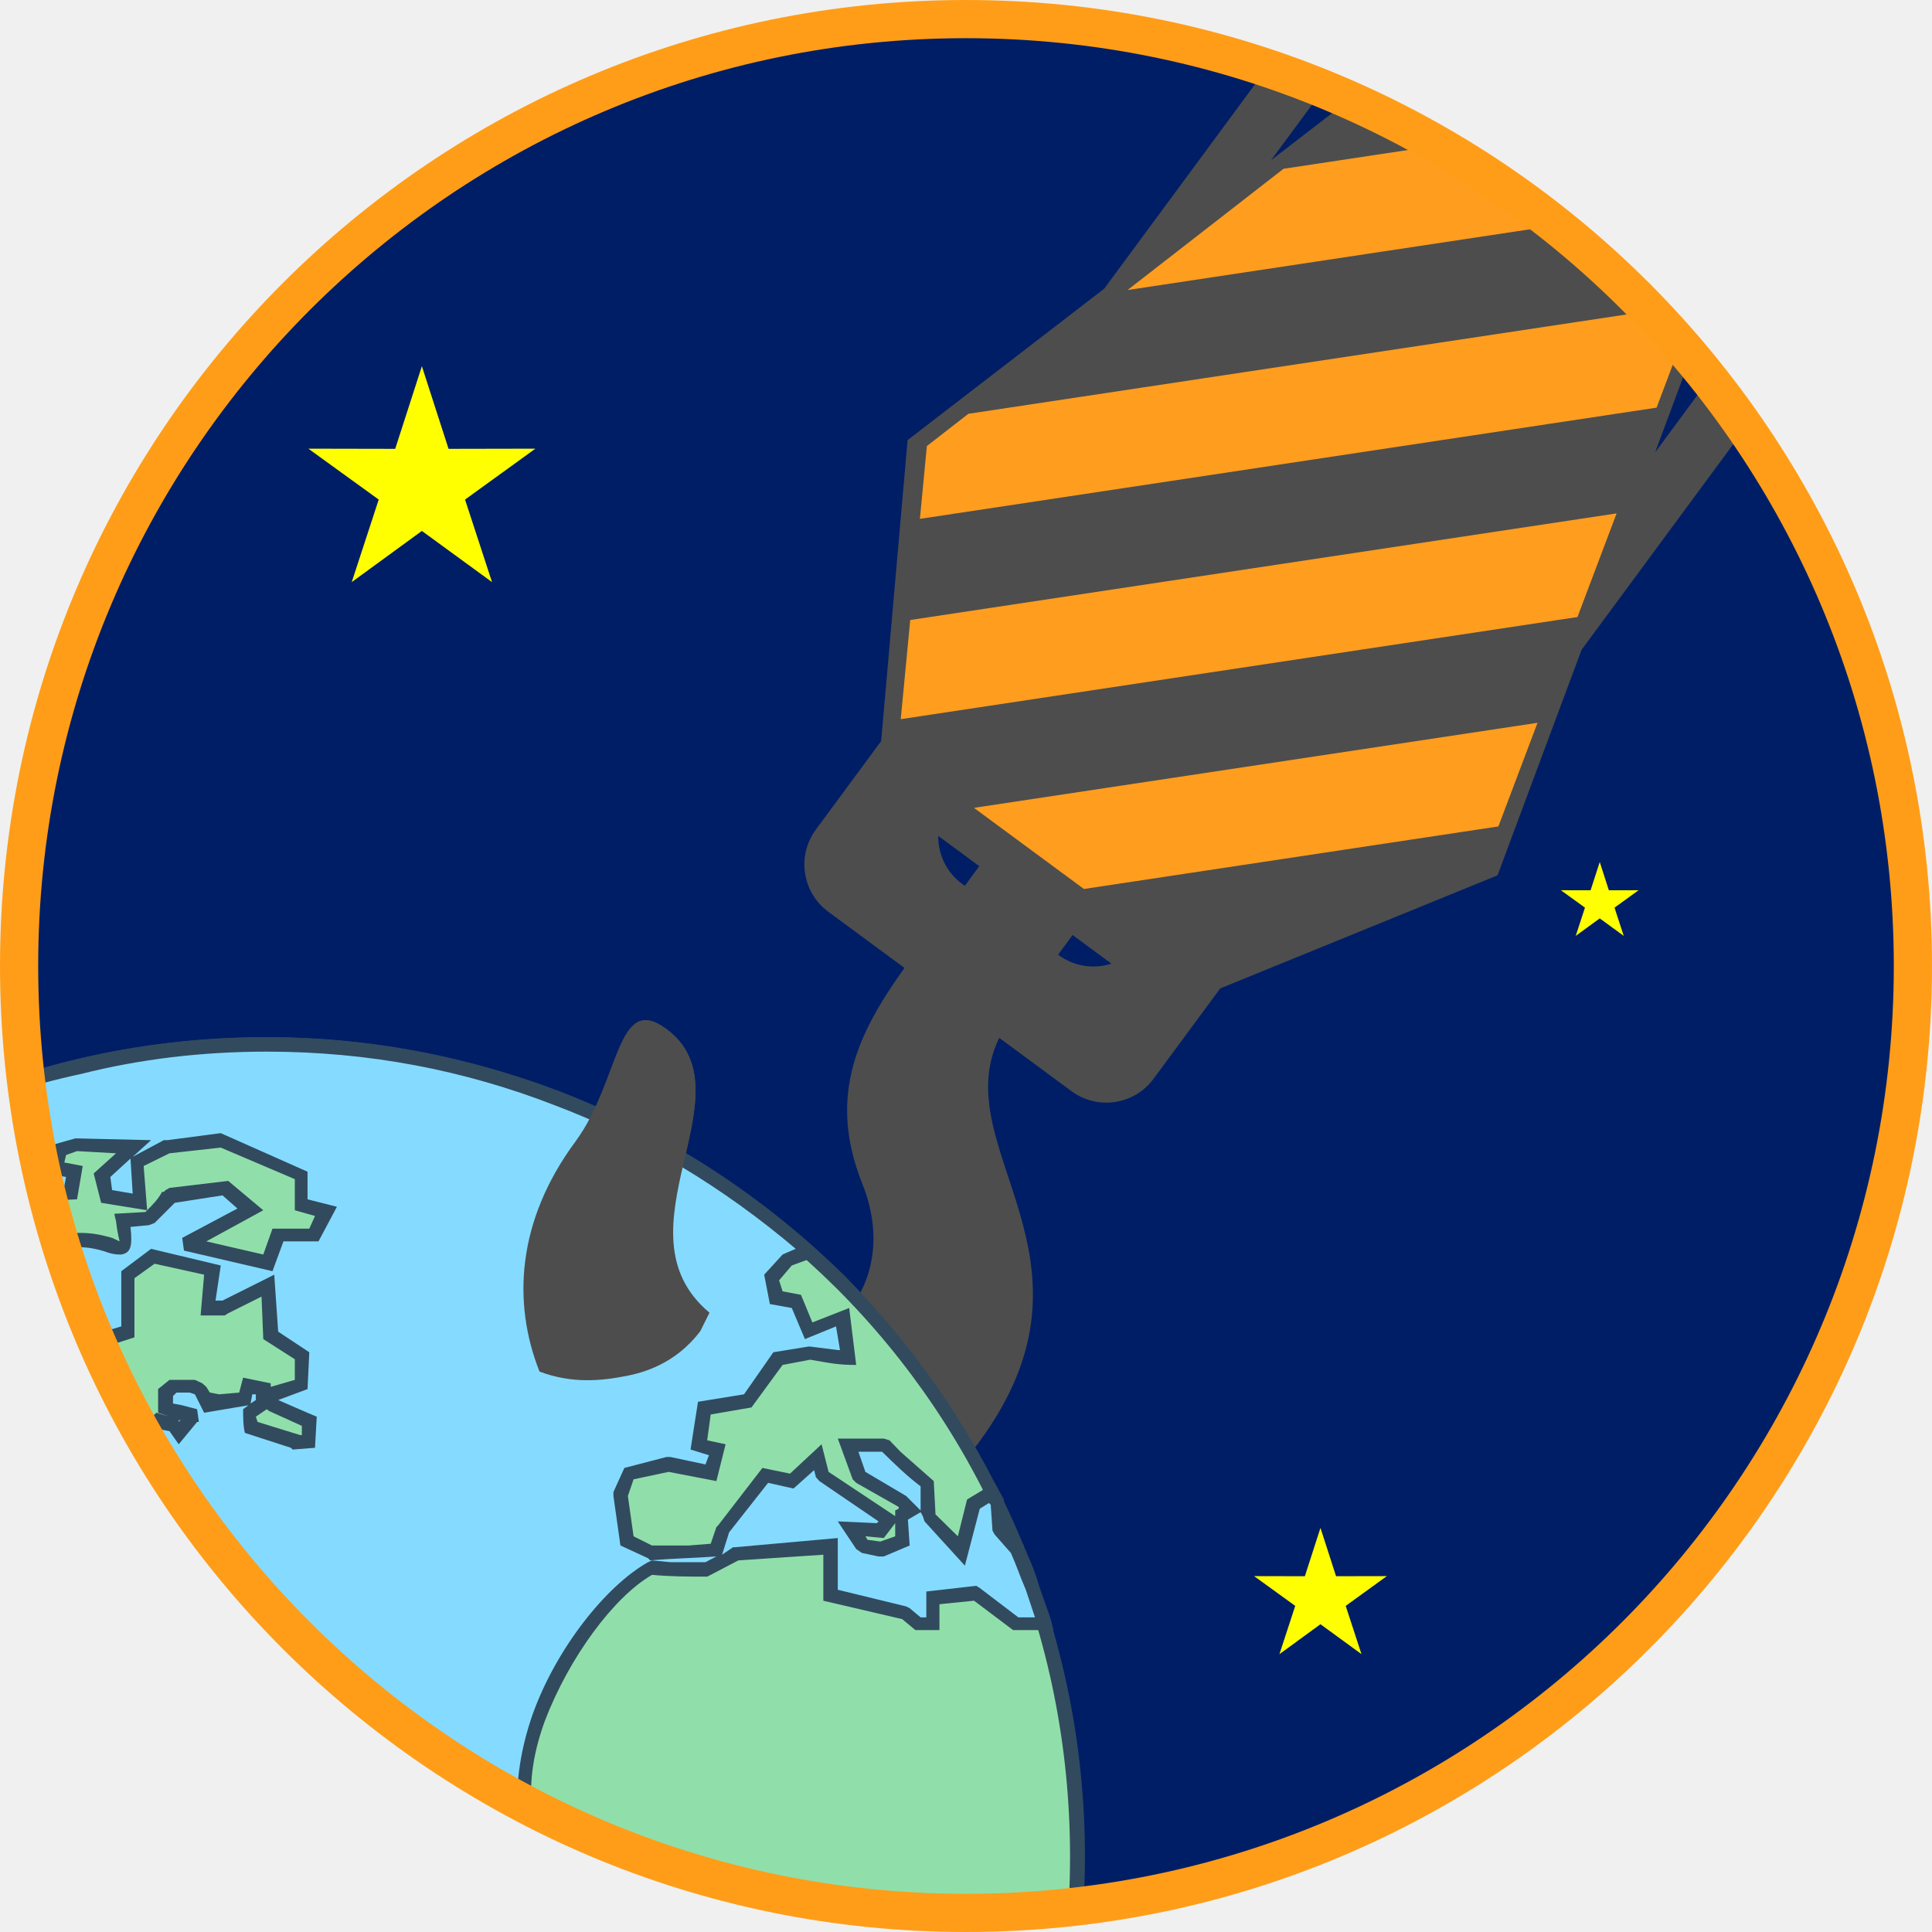
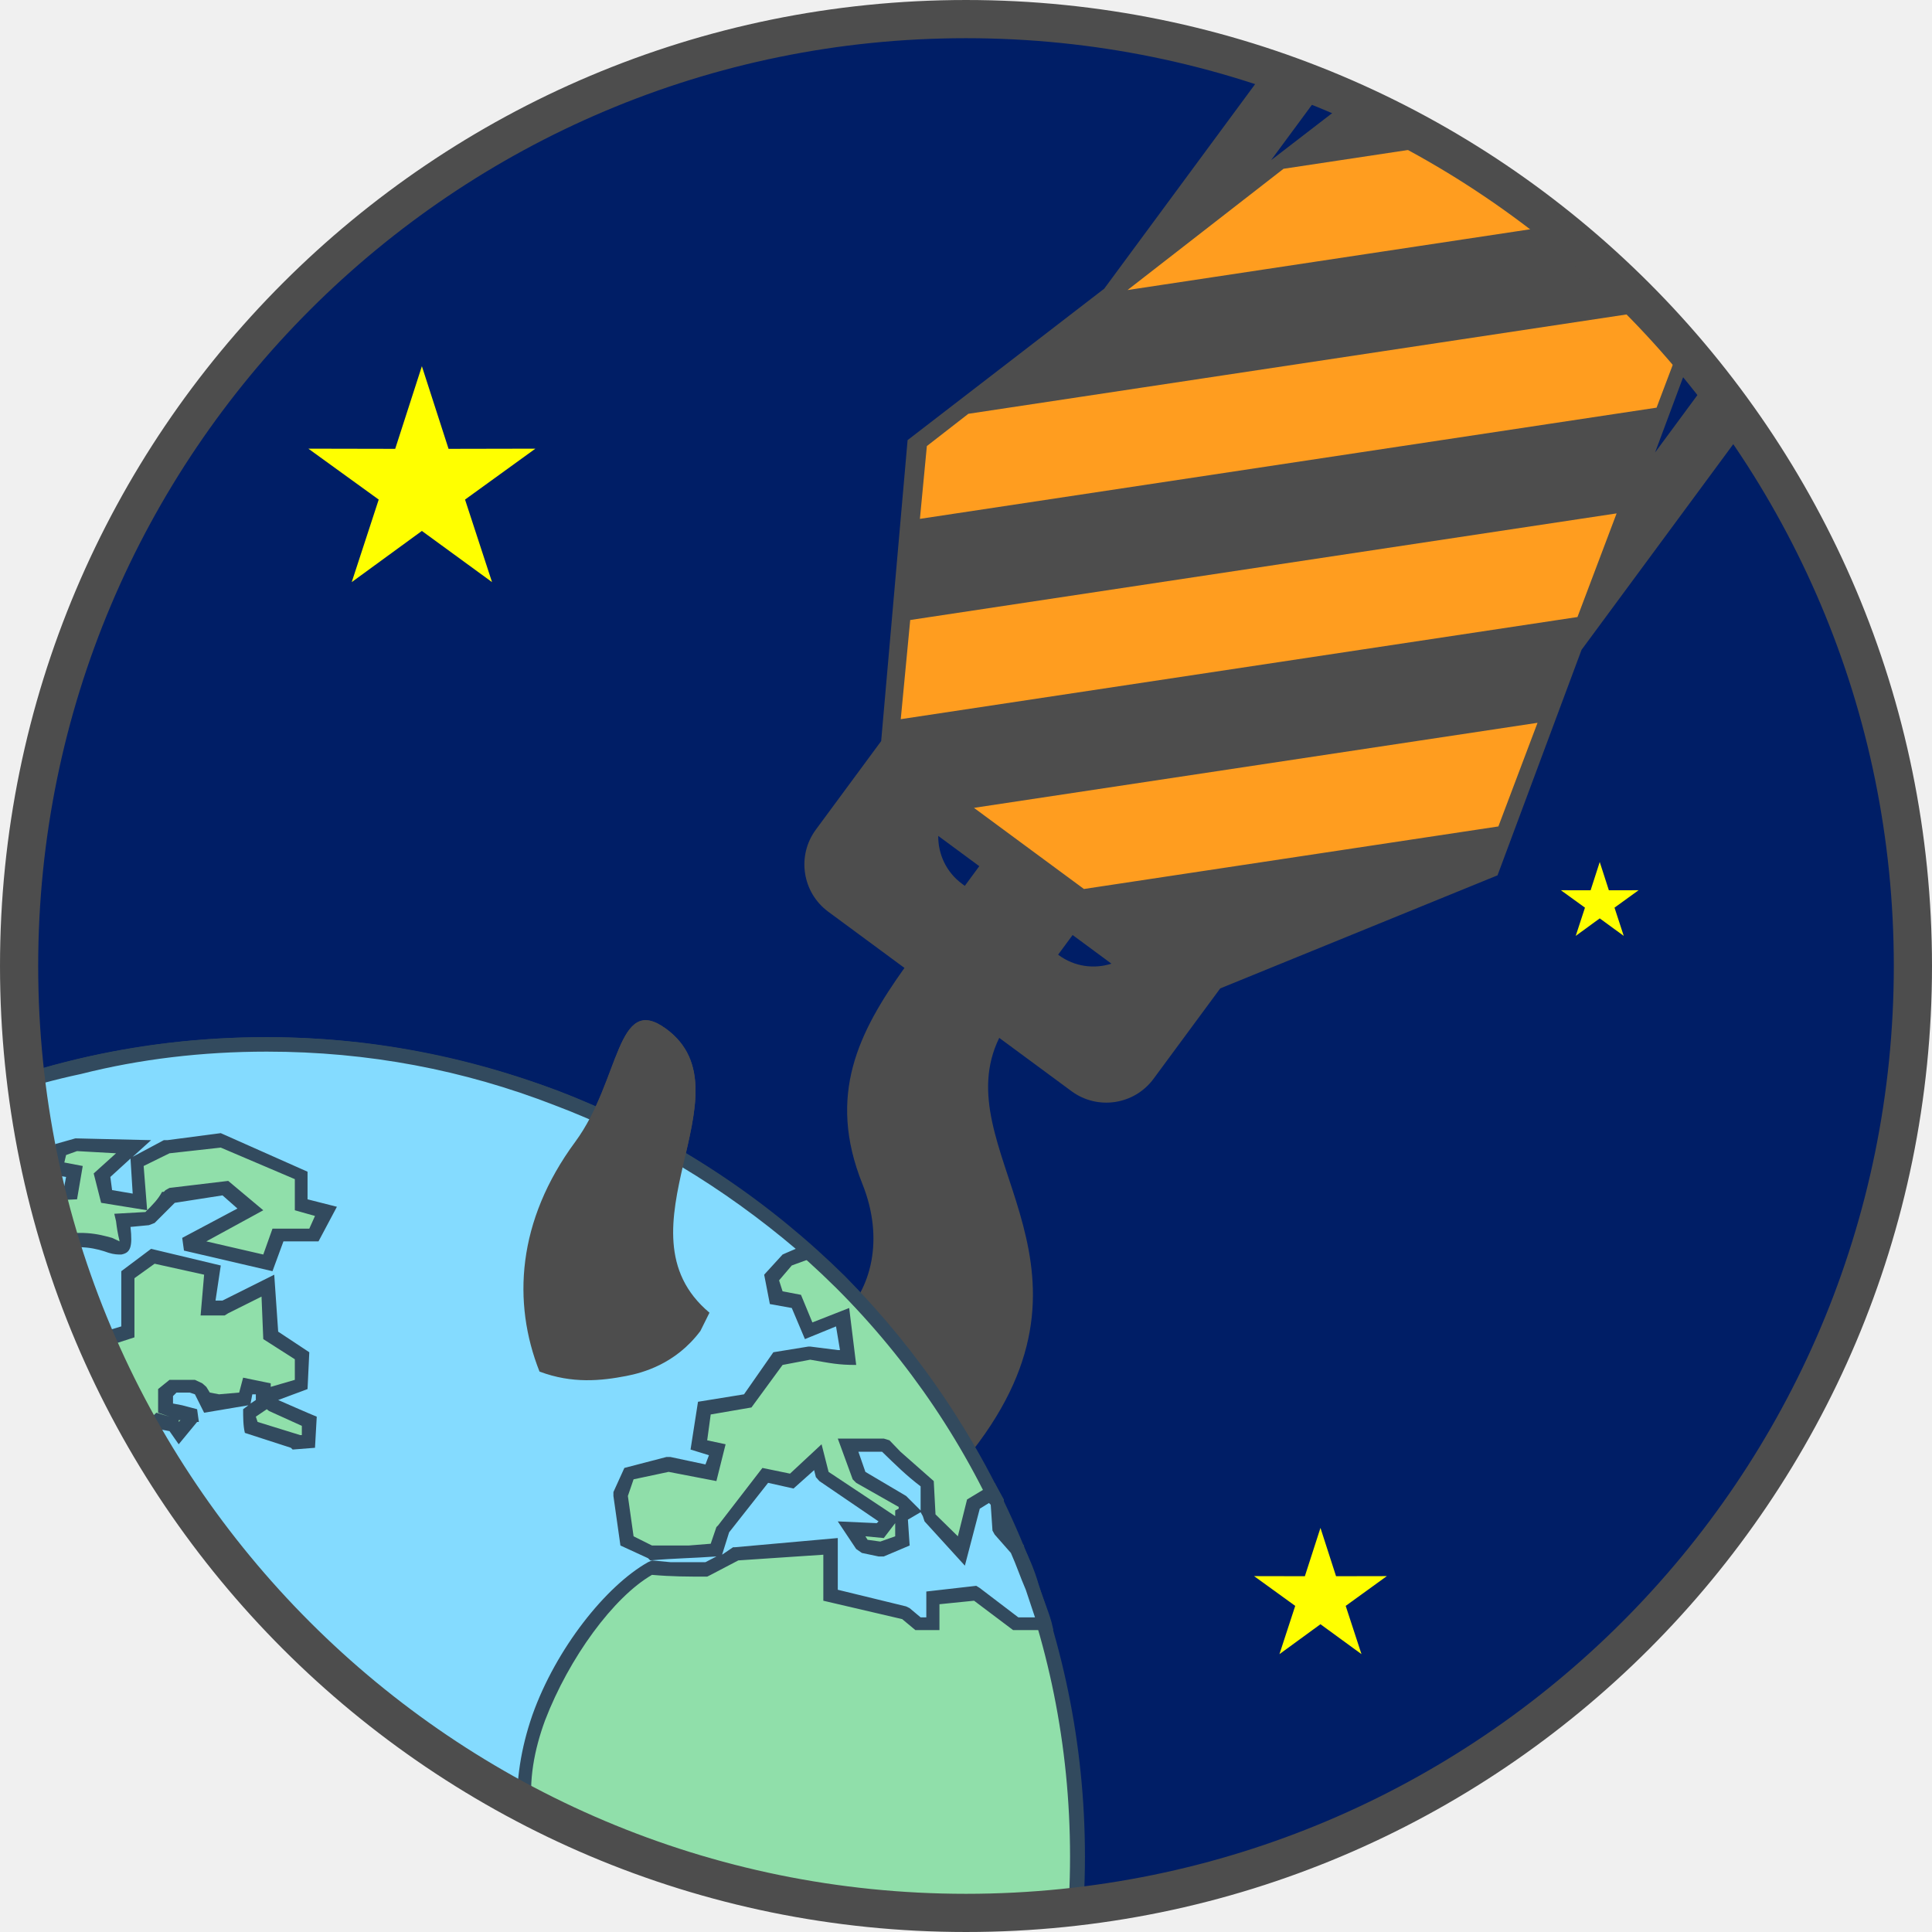
<svg xmlns="http://www.w3.org/2000/svg" xml:space="preserve" width="50.59mm" height="50.59mm" version="1.1" style="shape-rendering:geometricPrecision; text-rendering:geometricPrecision; image-rendering:optimizeQuality; fill-rule:evenodd; clip-rule:evenodd" viewBox="0 0 6944.68 6944.68">
  <defs>
    <style type="text/css">
   
-     .str1 {stroke:#FF9D18;stroke-width:137.27;stroke-miterlimit:22.926}
+     .str1 {stroke:#4D4D4D;stroke-width:137.27;stroke-miterlimit:22.926}
    .str0 {stroke:white;stroke-width:27.45;stroke-miterlimit:22.926}
    .fil7 {fill:none}
    .fil0 {fill:#001E66}
    .fil4 {fill:#324A5E}
    .fil2 {fill:#4D4D4D}
    .fil5 {fill:#84DBFF}
    .fil3 {fill:#90DFAA}
    .fil1 {fill:#FF9D1F}
    .fil6 {fill:yellow}
   
  </style>
    <clipPath id="id0">
      <path d="M3472.34 50.96c1889.57,0 3421.38,1531.81 3421.38,3421.38 0,1889.57 -1531.81,3421.38 -3421.38,3421.38 -1889.57,0 -3421.38,-1531.81 -3421.38,-3421.38 0,-1889.57 1531.81,-3421.38 3421.38,-3421.38z" />
    </clipPath>
  </defs>
  <g id="Layer_x0020_1">
    <g>
  </g>
    <g style="clip-path:url(#id0)">
      <g>
        <rect class="fil0" x="-1260.18" y="-463.9" width="8687.4" height="8687.4" />
        <path class="fil1" d="M4396.16 3501.32l969.72 -395.41c1401.12,-3760.59 807.11,-2166.18 812.74,-2181.26l-1031.58 -760.96c-53.88,41.48 1918.29,-1477.53 -1844.15,1420.23l-92.44 1052.49 189.4 272.48 510.85 370.86 485.46 221.56zm1662.85 -2393.37l-136.93 362.47 136.93 -362.47zm-276.65 732.22l-136.9 362.45 136.9 -362.45zm-1916.41 1388.53l-384.64 -283.71 384.64 283.71z" />
        <path class="fil2" d="M3591.81 3730.69l259.7 191.58c93.79,69.19 225.83,49.21 294.98,-44.52l239.68 -324.87 996.75 -406.43 302.03 -810.62 1058.29 -1434.54 -167.74 -123.71 -626.18 848.8 268.99 -722 -1060.35 -782.16 -589.02 453.57 610.8 -827.95 -167.75 -123.71 -1042.79 1413.53 -706.81 544.35 -94.99 1081.85 -234.78 318.29c-69.15,93.73 -49.21,225.83 44.57,295.04l273.92 202.04c-163.84,230.05 -279.51,456.08 -151.15,776.55 159.5,398.21 -191.76,728.02 -527.19,480.56 -395.41,-291.67 137.52,-805.1 -177.89,-1037.8 -179.73,-132.58 -163.89,184.55 -327.32,406.05 -702.64,952.48 761.74,2014.32 1451.15,1079.8 488.38,-662.1 -122.53,-1053.79 73.11,-1453.7zm1021.91 -3124l917.22 -138.46 395.31 291.63 -1873.29 282.73 560.77 -435.9zm-1282.06 996.67l149.14 -115.94 2614.56 -394.61 -140.73 372.55 -2647.98 399.72 25.01 -261.71zm-93.87 981.73l34.04 -356.45 2539.17 -383.23 -140.73 372.55 -2432.48 367.13zm230.26 599.15l-9.98 -7.36c-56.75,-41.87 -86.22,-106.7 -85.52,-172.21l147.54 108.85c-17.2,23.45 -34.66,47.11 -52.04,70.72zm428.23 11.27l-395.37 -291.64 2025.81 -305.72 -140.73 372.54 -1489.71 224.83zm-92.84 236.15c18.01,-24.42 35.4,-48 52.14,-70.68l139.59 103.01c-62.32,19.96 -133.03,10.98 -189.8,-30.9l-1.94 -1.43z" />
        <path class="fil3" d="M958.97 3754.92c1609.88,0 2914.15,1304.29 2914.15,2918.87 0,1609.88 -1304.28,2914.15 -2914.15,2914.15 -1614.6,0 -2918.87,-1304.28 -2918.87,-2914.15 0,-1614.58 1304.28,-2918.87 2918.87,-2918.87l0 0z" />
        <path class="fil4" d="M958.97 3728.15c808.08,0 1543.71,330.79 2079.29,860.07 529.28,537.14 861.63,1271.19 861.63,2085.57 0,808.08 -332.36,1550.01 -861.63,2079.29 -535.58,535.58 -1271.21,860.07 -2079.29,860.07 -814.38,0 -1548.43,-324.49 -2085.59,-860.07 -529.26,-529.28 -860.05,-1271.21 -860.05,-2079.29 0,-814.38 330.79,-1548.43 860.05,-2085.57 537.16,-529.28 1271.21,-860.07 2085.59,-860.07l0 0zm2046.2 901.02c-529.26,-524.55 -1250.72,-849.04 -2046.2,-849.04 -800.2,0 -1521.66,324.49 -2044.63,849.04 -522.98,521.4 -847.47,1244.42 -847.47,2044.63 0,795.49 324.49,1523.24 847.47,2046.2 522.96,522.98 1244.42,847.47 2044.63,847.47 795.48,0 1516.94,-324.49 2046.2,-847.47 522.98,-522.96 841.16,-1250.71 841.16,-2046.2 0,-800.2 -318.19,-1523.23 -841.16,-2044.63l0 0z" />
        <path class="fil5" d="M3250.91 5801.12c18.9,12.6 39.38,25.22 51.99,39.38l53.55 0 0 -99.24c45.69,0 99.24,-7.88 152.8,-14.18 45.67,39.38 99.24,74.03 144.92,113.42l99.24 0c-26.78,-92.94 -59.87,-185.87 -92.94,-272.5 -26.78,-18.92 -45.69,-45.69 -66.17,-66.17 -6.3,-33.08 -6.3,-66.15 -12.6,-99.24 0,-12.6 -6.3,-25.2 -14.17,-33.08 -25.2,7.88 -45.7,20.48 -72.47,33.08 -12.6,59.85 -26.78,113.42 -39.38,171.69 -39.37,-39.37 -78.75,-85.06 -119.72,-124.44l0 -119.7c-39.37,-26.78 -78.75,-59.87 -111.84,-92.95 -14.17,-12.6 -33.08,-26.77 -47.25,-39.38l-126.02 0c14.18,33.08 26.77,72.47 40.95,111.84 51.99,33.08 105.54,59.87 159.1,86.65 6.3,12.6 12.6,20.48 25.2,33.07 -12.6,6.31 -25.2,6.31 -33.08,12.62l0 92.94c-25.2,14.17 -51.99,20.48 -78.75,33.08 -20.48,-6.3 -39.38,-6.3 -66.17,-12.6 -12.6,-20.48 -26.77,-39.38 -39.37,-59.87 39.37,0 72.45,6.3 105.54,6.3 12.6,-12.6 20.48,-26.78 33.07,-39.38 -78.75,-53.55 -159.09,-105.54 -237.86,-159.09 -7.87,-18.9 -14.17,-45.69 -20.47,-66.17 -33.08,26.78 -59.87,59.87 -92.95,86.65 -33.07,-6.31 -66.15,-14.19 -99.24,-20.48 -45.69,66.15 -99.24,126 -144.92,192.17 -14.17,26.78 -20.48,53.55 -26.77,72.47 -33.08,6.29 -66.17,6.29 -99.24,14.17l-138.62 0c-26.78,-14.17 -53.56,-26.77 -80.35,-40.95 -12.59,-51.99 -20.47,-111.85 -26.78,-163.82 6.31,-26.78 20.48,-53.55 26.78,-80.33 53.56,-12.6 99.25,-20.48 146.5,-33.08 51.99,12.6 99.24,20.48 151.22,33.08 6.3,-26.78 14.18,-59.87 20.48,-86.63 -20.48,-6.3 -47.26,-12.62 -66.17,-12.62 6.3,-47.25 12.6,-92.94 26.78,-138.61 45.67,-7.88 99.24,-14.18 151.22,-20.48 40.95,-53.56 74.03,-105.54 113.42,-159.1 33.08,-6.3 72.45,-6.3 111.84,-12.6 33.08,0 66.17,6.3 99.24,12.6l39.38 0c-6.3,-45.69 -12.6,-99.24 -18.9,-144.92 -47.26,12.6 -86.63,33.08 -126.02,45.69 -12.6,-33.08 -33.08,-66.15 -45.69,-105.54 -20.48,0 -47.25,-6.3 -74.03,-6.3 0,-26.78 -6.3,-53.56 -12.6,-80.33 20.48,-18.9 39.38,-39.38 59.87,-59.87 26.77,-12.6 45.67,-18.9 72.45,-25.2 -516.67,-464.69 -1198.74,-748.23 -1946.97,-748.23 -475.71,0 -919.92,111.84 -1310.58,310.32l165.39 0c26.78,33.08 53.56,72.45 80.35,105.54 39.37,7.88 85.06,7.88 132.31,14.18 26.78,-26.78 51.99,-53.56 78.77,-80.35 20.48,7.88 39.38,20.5 59.87,26.78 -39.38,39.38 -72.47,72.47 -111.85,113.42l-146.49 0c6.3,0 12.6,105.55 12.6,105.55 66.15,0 126.02,-6.31 185.87,-6.31 6.3,-14.17 14.18,-33.07 20.48,-47.25 45.67,-6.3 85.06,-6.3 132.32,-12.6 0,-20.48 6.3,-45.67 12.6,-72.45 -26.78,-7.88 -51.99,-7.88 -78.77,-14.18 12.6,-18.9 18.9,-45.69 26.78,-66.17 18.9,-6.29 39.38,-12.59 58.29,-18.9 66.15,6.31 132.32,6.31 200.05,12.62 -34.66,33.07 -74.03,66.15 -107.12,99.22 0,26.78 6.3,53.56 14.18,78.77 39.38,7.88 78.75,7.88 118.14,14.18 -6.3,-47.25 -6.3,-92.95 -6.3,-138.62 33.08,-20.48 72.47,-40.96 105.54,-59.85 66.15,-6.31 132.32,-14.19 198.49,-20.48 92.94,39.37 185.87,86.63 278.81,126l0 105.55c33.08,6.3 66.15,20.48 92.94,26.78 -14.17,26.77 -26.78,53.55 -47.25,86.63l-124.44 0c-14.18,26.78 -26.78,59.85 -40.96,92.94 -92.94,-20.48 -192.17,-47.26 -291.42,-66.15 80.35,-40.96 152.8,-80.35 231.57,-126.03 -33.08,-20.47 -58.29,-47.25 -85.07,-74.02 -66.15,7.87 -132.32,20.47 -198.47,26.77 -6.3,6.3 -14.18,14.18 -20.48,20.48l0 0 0 0c-18.9,18.9 -39.38,39.38 -59.85,59.85 -33.08,6.3 -66.17,6.3 -92.95,6.3 34.66,204.79 -39.37,18.9 -264.62,92.95 -217.39,126 -448.94,270.93 -12.6,337.09 0,237.86 39.37,218.95 132.32,26.77 53.55,-20.47 105.54,-39.37 165.39,-53.55l0 -204.77c26.78,-18.9 53.56,-45.69 86.63,-66.17 72.47,12.6 144.92,33.08 211.07,47.26 0,45.67 -6.29,91.36 -12.59,138.62l59.85 0c51.99,-26.78 105.54,-53.56 159.1,-80.33 0,59.85 0,119.7 6.3,179.57 39.38,25.2 72.45,45.67 111.84,72.45l0 105.54c-39.38,6.3 -78.75,20.48 -111.84,33.08 0,14.18 6.3,26.78 6.3,39.38 45.67,20.47 86.63,40.96 132.32,59.85l0 74.05 -39.38 0 0 0c-59.85,-20.48 -113.42,-34.66 -173.27,-53.56 0,-20.48 0,-33.08 -6.3,-53.56l0 0c20.47,-12.59 33.07,-18.89 53.55,-33.07l0 -51.99c-20.48,0 -39.38,-7.88 -53.55,-14.18 -6.3,20.48 -6.3,33.08 -12.6,47.26 -33.08,6.3 -59.87,12.6 -92.95,12.6l-6.3 0 0 6.3 -33.07 0c-14.18,-12.6 -20.48,-33.08 -26.78,-51.99 -12.6,0 -20.48,-7.88 -33.08,-14.18l-66.15 0c-6.3,14.18 -20.48,20.48 -26.78,26.78l0 53.56c20.48,6.3 33.08,12.59 53.56,18.89 18.89,6.31 39.37,6.31 59.85,6.31 -7.88,7.88 -14.18,7.88 -14.18,7.88 -18.9,18.89 -33.07,39.37 -51.99,58.27 -7.87,-12.6 -14.17,-18.9 -20.47,-31.5 -20.48,0 -33.08,-7.88 -53.55,-7.88 -39.38,39.38 -85.07,80.33 -132.33,119.72 6.3,6.3 14.18,12.6 20.48,18.9 -66.15,34.66 -132.32,74.05 -198.47,107.12 -59.87,66.17 -126.02,132.32 -185.87,192.17 -6.3,33.08 -6.3,59.87 -12.62,85.07 -59.85,40.96 -126.02,86.63 -185.87,126.02 -33.08,26.78 -59.87,59.85 -92.94,92.94 0,59.87 6.3,119.72 6.3,185.87 -39.38,-20.47 -78.77,-40.95 -126.02,-59.85l0 -113.42 -349.69 0c-66.17,33.08 -126.02,66.15 -185.88,99.24 -26.77,47.26 -53.55,92.95 -78.75,146.5 -14.18,39.38 -26.78,78.75 -33.08,111.84 12.6,40.96 33.08,80.33 51.99,119.72 47.25,6.3 92.94,6.3 146.5,14.18 72.45,-47.26 151.22,-100.81 225.24,-152.8 6.31,26.78 12.62,51.99 25.2,78.75 -25.2,39.4 -51.97,86.65 -72.45,132.33 59.87,6.29 119.72,20.47 173.28,26.77 6.3,92.94 12.59,178 18.89,270.94 78.77,14.18 159.1,26.78 237.86,40.95 245.75,-278.81 582.84,-119.72 795.49,111.85 6.3,0 12.6,0 12.6,6.3 384.36,185.87 113.42,212.65 470.99,351.27l264.64 0c25.2,39.38 51.97,86.63 78.75,126.02 39.38,12.6 80.33,26.77 119.72,39.37 -6.3,33.08 -14.18,72.47 -26.78,105.55 -39.38,53.55 -86.63,107.1 -126.02,165.39 -12.6,119.72 -26.77,239.43 -39.37,365.45 -39.38,25.2 -72.47,58.29 -113.43,85.06l-171.69 0c-18.9,33.08 -39.38,66.17 -59.87,99.25 14.19,59.85 26.78,126 40.96,185.87 -59.85,78.77 -126.02,159.1 -185.87,245.74 -20.48,33.08 -39.38,72.45 -59.87,105.54 -59.87,33.08 -119.72,59.85 -178,85.06 -40.95,7.88 -80.33,14.18 -119.72,20.48 0,20.48 -6.29,33.08 -6.29,53.56 26.77,6.3 59.85,12.6 85.06,18.89 -6.3,20.48 -6.3,39.38 -12.6,53.56 -26.78,26.78 -45.69,45.69 -72.45,72.47 12.6,20.47 33.07,39.37 45.67,59.85l86.65 0c0,20.48 0,45.69 -6.31,66.17 -7.87,26.78 -14.17,45.67 -20.47,72.45 0,14.18 -6.3,33.08 -6.3,53.55 39.38,39.38 85.06,72.47 132.32,111.85 -6.3,20.47 -14.18,39.37 -20.48,53.55l-178 0c-59.85,-53.55 -119.72,-105.54 -179.57,-159.1 -45.69,-78.75 -92.94,-159.09 -138.62,-244.16 6.3,-74.03 12.6,-152.79 20.48,-233.13 -33.08,-45.67 -74.03,-91.36 -107.12,-138.62 14.18,-78.75 26.77,-159.09 40.96,-237.86 -20.48,-6.3 -40.96,-14.17 -59.87,-20.47l0 -516.67c0,0 -179.57,-132.32 -185.88,-132.32 -12.59,0 -92.94,-25.2 -92.94,-25.2 -6.3,-26.77 -12.59,-59.85 -18.9,-92.94 -74.03,-99.24 -152.79,-192.17 -225.25,-291.42 6.3,-33.07 12.6,-66.15 18.9,-99.24 6.3,-53.55 6.3,-113.42 6.3,-165.39 53.56,-40.96 107.12,-80.33 159.1,-113.42 -6.3,-66.17 -12.6,-126.02 -18.9,-185.88 -80.33,-6.3 -152.8,-12.6 -231.56,-18.89 -59.87,-66.17 -119.72,-138.63 -179.58,-204.79 -45.67,-14.18 -86.63,-26.78 -132.32,-40.96 -26.77,0 -53.55,-6.3 -78.75,-12.6 0,-26.77 6.3,-47.25 6.3,-72.45 -33.08,-6.3 -66.17,-14.18 -105.54,-14.18l0 39.38c-86.63,-18.9 -173.28,-45.69 -258.34,-66.17 -40.95,-51.97 -74.03,-105.54 -107.12,-157.51 14.18,-26.78 26.78,-53.56 40.96,-80.35 -53.56,-85.06 -113.42,-165.39 -165.4,-244.16 -7.88,-59.85 -20.48,-119.72 -26.78,-179.57l-72.45 0c12.59,59.85 18.9,119.72 25.2,171.69 40.95,59.87 74.03,119.72 113.42,179.58 0,26.78 -6.3,45.69 -14.18,72.45 -33.08,-6.29 -66.17,-12.6 -91.37,-18.9 -40.95,-66.15 -86.63,-133.88 -126,-206.35l0 -237.86c-40.96,-20.48 -80.35,-39.37 -126.02,-59.85l0 -59.87c-126.03,330.79 -198.49,696.24 -198.49,1072.72 0,1609.88 1304.28,2912.57 2918.87,2912.57 934.1,0 1768.96,-436.33 2298.24,-1118.39l0 -92.95c-39.38,-51.97 -72.45,-105.54 -113.42,-157.52l0 -239.43c-33.08,-33.07 -59.87,-59.85 -85.06,-85.06 -7.88,-34.65 -7.88,-66.15 -14.18,-107.12 39.37,-66.17 80.33,-138.62 113.42,-211.07 -66.17,-126.02 -138.62,-245.74 -212.65,-371.75 14.17,-85.06 20.47,-171.69 26.77,-250.46 -66.15,-6.3 -126.02,-14.18 -192.17,-20.48 -18.9,-26.78 -45.69,-53.55 -66.15,-72.45l-132.33 0c-6.29,6.3 -20.47,18.9 -33.07,26.78 -6.3,12.59 -20.48,26.77 -26.78,33.07 -1064.84,0 -549.74,-1079.02 -178,-1285.37 18.92,0 39.38,6.3 66.17,6.3l132.32 0c33.08,-18.9 66.15,-39.38 105.54,-51.99 113.42,-14.18 225.25,-20.47 337.09,-26.77l0 171.69c86.65,20.48 179.58,47.25 266.22,67.73l0 0z" />
        <path class="fil4" d="M3269.82 5780.64l39.38 33.08 20.48 0 0 -92.94 179.57 -20.48 12.59 7.88 138.63 105.54 59.85 0 -33.08 -99.24c-20.48,-47.25 -33.07,-86.63 -53.55,-132.32l-58.29 -66.15 -7.87 -14.18 -6.3 -92.94 -6.31 -6.3 -33.08 20.48 -53.55 204.77 -144.92 -159.1 -6.3 -18.9 -7.87 -14.17 -45.69 26.77 6.3 92.95 -92.94 39.37 -18.9 0 -59.87 -12.6 -20.48 -14.17 -66.15 -99.25 140.2 6.3 6.3 -6.3 -212.65 -144.91 -12.62 -14.19 -6.29 -25.19 -74.05 66.15 -91.36 -20.47 -140.2 177.99 -25.19 80.33 39.37 -26.77 6.3 0 370.18 -33.08 0 185.87 245.74 59.87 12.6 6.29zm20.48 78.77l-47.26 -39.38 -283.54 -66.15 0 -165.4 -305.59 20.48 -99.24 51.99 -12.6 6.3c-72.47,0 -126.02,0 -198.49,-6.3 -138.61,80.33 -297.71,297.71 -384.34,522.96 -39.38,107.12 -59.87,218.95 -45.69,324.5 12.6,99.24 51.99,192.17 132.32,258.34 91.36,80.33 244.16,126 463.11,126l59.87 -53.55 12.59 -6.3 132.33 0 14.17 6.3 66.17 66.15 204.77 20.48 -26.78 270.94 218.95 378.05 -119.7 217.37 6.29 86.63 92.95 86.65 0 244.16 107.12 146.49 6.29 18.9 0 92.95 -6.29 14.17c-272.52,349.69 -630.09,641.11 -1033.34,833.29 -384.36,192.18 -828.58,297.72 -1285.39,297.72 -814.38,0 -1548.43,-324.49 -2085.59,-860.07 -529.26,-529.28 -860.05,-1271.21 -860.05,-2079.29 0,-192.17 20.47,-376.48 53.55,-556.05 33.08,-178 85.06,-357.57 151.22,-529.28l47.25 12.6 0 47.26 126.02 59.85 0 244.16 111.84 192.18 59.87 6.3 6.3 -33.08 -105.54 -171.7 -6.3 -6.3 -26.78 -206.35 118.14 0 33.08 200.05 173.27 250.46 -47.25 72.47 92.94 146.49 225.25 53.56 0 -40.95 159.1 26.77 -14.18 72.45c67.73,14.19 119.72,26.78 192.18,47.26l7.87 6.3 178 198.49 237.86 20.47 26.77 225.25 -159.09 111.85c-6.3,111.84 -6.3,146.49 -25.2,252.02l217.37 270.94 6.3 14.18 14.18 78.75 72.45 20.48c20.48,0 198.49,138.62 198.49,138.62l14.18 6.3 0 510.37 66.15 18.9 -47.26 252.02 99.25 126.02 6.3 20.48 -18.9 231.56 132.32 231.57 165.39 144.92 152.8 6.29 6.3 -25.2 -126.02 -113.42c6.3,-66.15 6.3,-72.45 33.08,-132.31l0 -39.38 -72.47 -6.3 -66.15 -80.33 85.07 -85.07 0 -20.48 -78.77 -26.77 6.3 -85.07 138.62 -20.48 165.4 -86.63c80.33,-138.61 140.19,-204.77 239.43,-337.09l-39.38 -171.7 6.3 -20.47 59.85 -111.84 178 6.3 105.54 -80.35 33.08 -357.57 7.88 -12.6 124.44 -159.1 14.17 -72.45 -92.94 -33.08 -12.6 -14.17 -74.03 -111.85 -250.46 -6.3 -7.88 0c-190.61,-72.45 -211.07,-113.42 -237.86,-165.39 -26.78,-47.25 -51.99,-92.95 -231.56,-185.88l-12.6 -6.29 -7.88 -7.88c-25.2,-25.2 -51.99,-45.69 -78.77,-72.47 -99.22,-85.06 -211.07,-144.92 -324.49,-165.39 -111.84,-18.9 -218.95,0 -318.19,92.94 -12.6,12.6 -26.78,26.78 -39.38,39.37l-6.29 6.3 -278.83 -45.67 -12.59 -270.94 -192.18 -26.78 78.77 -159.1 -6.3 -33.07 -198.49 132.32 -20.47 6.3 -157.52 -18.9 -59.87 -126.02 0 -14.18 33.08 -124.44 78.77 -146.5 14.17 -12.6 184.31 -92.94 14.18 0 376.48 0 0 111.84 74.03 40.96 -7.88 -159.1c119.72,-119.72 132.32,-119.72 278.82,-218.95l12.6 -72.47 7.87 -14.17 184.31 -192.18 6.3 -6.3 166.97 -92.94 -14.17 -6.3 165.39 -159.1 47.26 14.19 -40.95 -14.19 0 -85.06 40.95 -33.08 12.6 0 66.15 0 12.6 0 26.78 12.62 14.18 12.59 12.6 20.48 0 0 33.07 6.3 72.47 -6.3 14.18 -53.55 99.24 20.48 0 12.59 86.63 -25.2 0 -74.03 -113.42 -72.45 -6.3 -152.8 -119.72 59.85 -12.6 7.88 -86.63 0 12.6 -146.49 -178 -39.38 -72.45 51.99 0 212.65 -165.4 53.55c-47.25,99.24 -86.63,151.22 -119.72,151.22 -39.37,0 -53.55,-59.85 -59.85,-178 -225.25,-33.07 -277.24,-99.24 -237.86,-179.57 33.07,-66.15 152.79,-138.62 264.64,-204.77l6.29 0c113.42,-33.08 185.88,-12.6 231.57,0 14.18,6.3 26.77,12.6 26.77,12.6 0,-6.3 -6.29,-18.9 -12.59,-72.47l-6.31 -26.77 111.84 -6.3c26.78,-26.78 45.7,-45.69 59.87,-72.47l6.3 0 6.3 -6.3 14.18 -7.87 211.07 -25.22 126.02 105.55 -204.77 111.84 204.77 47.25 33.08 -92.94 132.32 0 20.48 -45.69 -72.47 -20.47 0 -111.84 -266.22 -113.42 -184.29 20.47 -92.94 45.69 12.6 159.1 -165.4 -26.78 -26.78 -105.54 80.35 -72.47 -140.2 -7.88 -39.38 14.18 -6.3 26.78 66.17 12.6 -20.48 119.72 -132.32 6.3 -18.9 53.55 -231.56 6.3 0 -26.77c0,0 18.9,-80.33 12.6,-80.33l0 -51.99 138.62 0 74.03 -80.35 -7.88 -6.3 -78.75 72.47 -152.8 -6.3 -78.75 -105.54 -152.8 0 -12.6 -53.56c204.77,-99.24 417.43,-177.99 641.11,-231.56 218.95,-51.99 444.21,-78.75 682.06,-78.75 371.75,0 723.03,72.45 1045.95,192.17 344.96,132.32 648.98,324.49 915.2,562.35l33.07 26.78 -107.12 39.38 -45.67 53.55 12.6 39.38 66.15 12.6 40.96 99.24 132.31 -51.97 25.2 204.77c-66.15,0 -91.36,-6.3 -165.39,-18.9l-99.24 18.9 -111.85 152.8 -146.49 25.2 -12.6 92.94 66.15 14.17 -33.07 132.33 -171.7 -33.08 -126.02 26.77 -20.48 59.87 20.48 144.92 66.15 33.08 132.33 0 78.75 -6.31 20.48 -59.85 6.29 -6.3 159.1 -206.35 99.24 20.48 113.42 -105.55 25.22 99.25 239.42 159.09 0 -20.48 12.6 -6.29 0 -6.3 -152.8 -86.63 -12.59 -12.62 -53.56 -146.49 165.4 0 20.47 6.3 39.38 40.95 119.72 105.55 6.3 119.72 80.33 78.75 33.08 -132.32 99.24 -59.85 33.08 59.85 0 6.3 12.6 92.94 59.87 66.17 0 6.3c18.89,39.37 39.37,86.63 51.97,132.31 14.18,47.26 34.66,92.95 47.26,138.62l6.29 26.78 -132.31 0 -12.62 0 -140.19 -105.54 -124.44 12.6 0 92.94 -74.03 0 -12.6 0 0 0zm18.9 -430.04l0 -86.63c-51.99,-39.37 -91.37,-78.75 -138.62,-124.44l-85.07 0 25.2 72.47 146.5 86.63 6.3 6.3 45.69 45.67zm-91.37 92.95l0 -47.26 -40.95 53.56 -66.17 -6.3 7.88 12.6 45.69 6.3 53.55 -18.9zm-642.68 72.45c-86.65,6.3 -146.5,6.3 -237.86,14.18l-7.88 -7.88 -99.25 -45.67 -25.19 -178 0 -14.18 39.38 -86.63 151.21 -39.38 14.18 0 126.02 26.78 12.6 -33.08 -66.15 -20.47 26.77 -171.7 165.4 -26.78 105.54 -151.22 126.02 -20.48 6.3 0 99.24 12.62 7.88 0 -14.18 -85.07 -111.84 45.69 -47.26 -111.84 -78.75 -14.18 -20.48 -105.54 66.17 -72.47 14.18 -6.3 33.07 -14.18c-258.34,-218.94 -549.74,-396.94 -867.95,-516.66 -324.49,-126.02 -667.88,-192.18 -1033.34,-192.18 -231.56,0 -456.81,26.78 -667.9,80.35 -185.87,39.37 -363.86,99.24 -529.26,177.99l58.27 0 86.65 113.42 105.54 6.3 86.63 -85.06 99.24 45.69 0 -6.31 72.47 -20.47 6.3 0 266.2 6.3 -66.15 59.85 111.84 -59.85 12.6 0 192.17 -25.2 14.18 6.3 297.72 132.32 0 99.24 105.54 26.77 -66.17 124.45 -126.02 0 -39.37 107.12 -318.19 -74.05 -6.3 -45.67 198.47 -105.55 -53.55 -47.25 -171.7 26.78 -72.47 72.45 -20.47 7.88 -66.17 6.3c7.88,72.45 0,92.94 -33.08,99.24 -12.59,0 -25.2,0 -45.67,-6.3 -39.38,-14.18 -105.55,-33.07 -198.49,-7.88 -105.54,59.87 -218.95,133.9 -245.72,185.88 -18.9,39.37 26.77,80.33 225.24,105.54l20.48 0 0 26.78c0,99.24 0,146.49 6.3,146.49 12.6,0 39.38,-47.25 78.77,-132.31l7.87 -14.18 151.22 -45.69 0 -198.47 107.12 -80.35 250.46 59.87 -18.89 126.02 25.2 0 185.87 -92.94 14.18 204.77 111.84 74.03 -6.3 132.32 -105.54 39.38c0,0 118.14,51.99 138.61,59.87l-6.29 111.84 -80.35 6.3 -6.3 -6.3 -165.39 -53.56c-6.3,-25.2 -6.3,-58.27 -6.3,-85.06l18.9 -14.18 -159.1 26.77 -33.08 -66.15 -18.9 -6.3 -47.25 0 -12.6 12.6 0 26.78 33.08 6.3 53.55 14.18 6.3 45.67 -6.3 0 -66.17 80.33 -33.07 -47.25 -33.08 -6.3 -99.24 92.94 18.9 20.48 -225.25 126.02 -178 184.31 -6.3 92.94 -200.05 126 -78.75 78.77 12.59 218.95 -184.29 -86.63 0 -99.24 -324.49 0 -165.4 86.63 -80.33 138.62 -26.78 105.54 40.95 92.94 124.45 14.18 252.04 -165.4 26.77 111.84 0 14.18 -53.55 105.54 159.09 26.78 20.48 270.94 204.77 33.08 26.78 -26.78c111.85,-105.54 237.86,-132.32 363.87,-111.84 126.02,18.9 245.74,91.36 351.27,178 26.78,26.78 53.56,53.55 78.77,80.33l7.87 0c198.49,99.24 231.57,157.52 258.34,204.77 18.92,45.69 39.38,78.75 204.79,144.92l270.93 0 86.65 132.32 126.02 39.37 -26.78 133.9 -6.3 6.3 -119.72 159.1 -39.38 370.18 -126 92.94 -14.19 6.3 -157.51 0 -47.26 72.47 39.38 192.17 -192.17 252.04 -58.29 105.54 -14.18 14.18 -177.99 85.06 -6.31 0 -99.24 14.18 0 12.6 85.07 20.48 -12.6 78.75 -6.3 12.6 -59.87 53.56 26.78 33.08 99.24 0 -7.88 99.22 0 6.3 -18.89 66.17 -6.31 33.08 132.33 113.42 -26.78 92.94 -198.49 0 -20.47 -6.3 -178 -159.1 0 -6.3 -140.2 -245.74 -6.3 -12.6 20.48 -225.25 -105.54 -140.19 39.38 -231.56 -59.87 -12.62 0 -522.96 -159.1 -119.72c-20.47,0 -99.24,-26.78 -99.24,-26.78l-12.6 0 -20.47 -111.84 -231.57 -291.41 18.92 -111.85 14.17 -173.27 152.8 -111.85 -20.48 -152.79 -204.77 -12.6 -20.48 -14.18 -171.7 -198.47 -119.72 -33.08 -105.54 -18.9 6.3 -74.03 -53.55 -6.3 0 47.25 -291.42 -74.03 -18.9 -12.6 -113.42 -171.69 47.26 -80.35 -159.1 -231.56 -6.3 -6.3 -26.78 -159.09 -12.6 0 12.6 138.61 111.84 173.28 7.88 18.9 -20.47 92.94 -132.33 -20.48 -126 -217.37 0 -14.18 0 -217.37 -105.54 -53.56c-53.56,144.92 -92.95,291.42 -126.03,442.64 -33.07,173.27 -45.67,359.15 -45.67,543.44 0,795.49 322.93,1523.24 847.47,2046.2 522.96,522.98 1244.42,847.47 2044.63,847.47 450.51,0 880.55,-105.54 1264.89,-291.42 396.96,-198.47 741.93,-477.28 1006.57,-820.68l0 -72.45 -105.54 -146.49 -6.3 -18.92 0 -233.13 -80.33 -78.75 -6.3 -12.6 -6.3 -99.24 0 -14.18 105.54 -204.77 -204.77 -357.57 0 -20.48 18.9 -225.25 -165.4 -18.9 -12.6 -6.3 -66.17 -59.85 -107.1 0 -58.29 51.97 -14.18 7.88c-244.16,0 -403.26,-53.56 -508.8,-140.2 -92.94,-78.75 -140.2,-177.99 -152.79,-291.42 -6.3,-111.84 12.59,-231.56 53.55,-349.69 85.06,-239.43 264.64,-464.69 415.86,-549.74l14.17 -6.3 66.17 6.3 126.02 0 39.38 -20.48zm-2389.6 -1449.2l-113.42 111.84 -18.92 6.3 -119.72 6.31c6.3,20.47 6.3,40.95 6.3,53.55l152.8 -6.3 18.9 -47.25 119.72 -6.31 6.3 -33.07 -78.75 -12.6 26.78 -72.47zm283.53 18.9l-72.45 66.17 6.3 47.25 74.03 12.6 -7.88 -126.02zm497.77 907.32l-7.88 -6.29 -39.37 26.78 6.29 18.89 152.8 47.26 6.3 0 0 -33.08 -118.14 -53.56zm-66.17 -26.77l18.92 -12.6 0 -20.48 -12.62 0 -6.3 33.08zm-258.34 59.85l-14.17 -6.3 14.17 6.3 0 6.3 6.31 -6.3 -6.31 0z" />
        <path class="fil2" d="M2550.28 4718.56c-351.81,-294.33 153.72,-791.97 -155.4,-1020.01 -179.73,-132.59 -163.89,184.54 -327.32,406.05 -209.62,284.15 -226.3,577.93 -128.3,825.54 118.34,44.63 223.21,33.03 312.15,15.84 56.71,-10.95 176.78,-42.01 266.24,-161.81l32.62 -65.62z" />
        <polygon class="fil6" points="1516.46,1316.3 1612.35,1613.38 1924.51,1612.76 1671.62,1795.76 1768.65,2092.45 1516.46,1908.48 1264.29,2092.45 1361.3,1795.76 1108.43,1612.76 1420.57,1613.38 " />
        <polygon class="fil6" points="4746.47,5492.1 4802.54,5665.81 4985.06,5665.44 4837.19,5772.45 4893.93,5945.93 4746.47,5838.37 4599.02,5945.93 4655.74,5772.45 4507.88,5665.44 4690.4,5665.81 " />
        <polygon class="fil6" points="5750.34,3098.51 5783.15,3200.18 5889.99,3199.97 5803.44,3262.6 5836.65,3364.14 5750.34,3301.18 5664.03,3364.14 5697.23,3262.6 5610.68,3199.97 5717.52,3200.18 " />
      </g>
    </g>
    <path class="fil7 str0" d="M3472.34 50.96c1889.57,0 3421.38,1531.81 3421.38,3421.38 0,1889.57 -1531.81,3421.38 -3421.38,3421.38 -1889.57,0 -3421.38,-1531.81 -3421.38,-3421.38 0,-1889.57 1531.81,-3421.38 3421.38,-3421.38z" />
    <circle class="fil7 str1" cx="3472.34" cy="3472.34" r="3403.7" />
  </g>
</svg>
